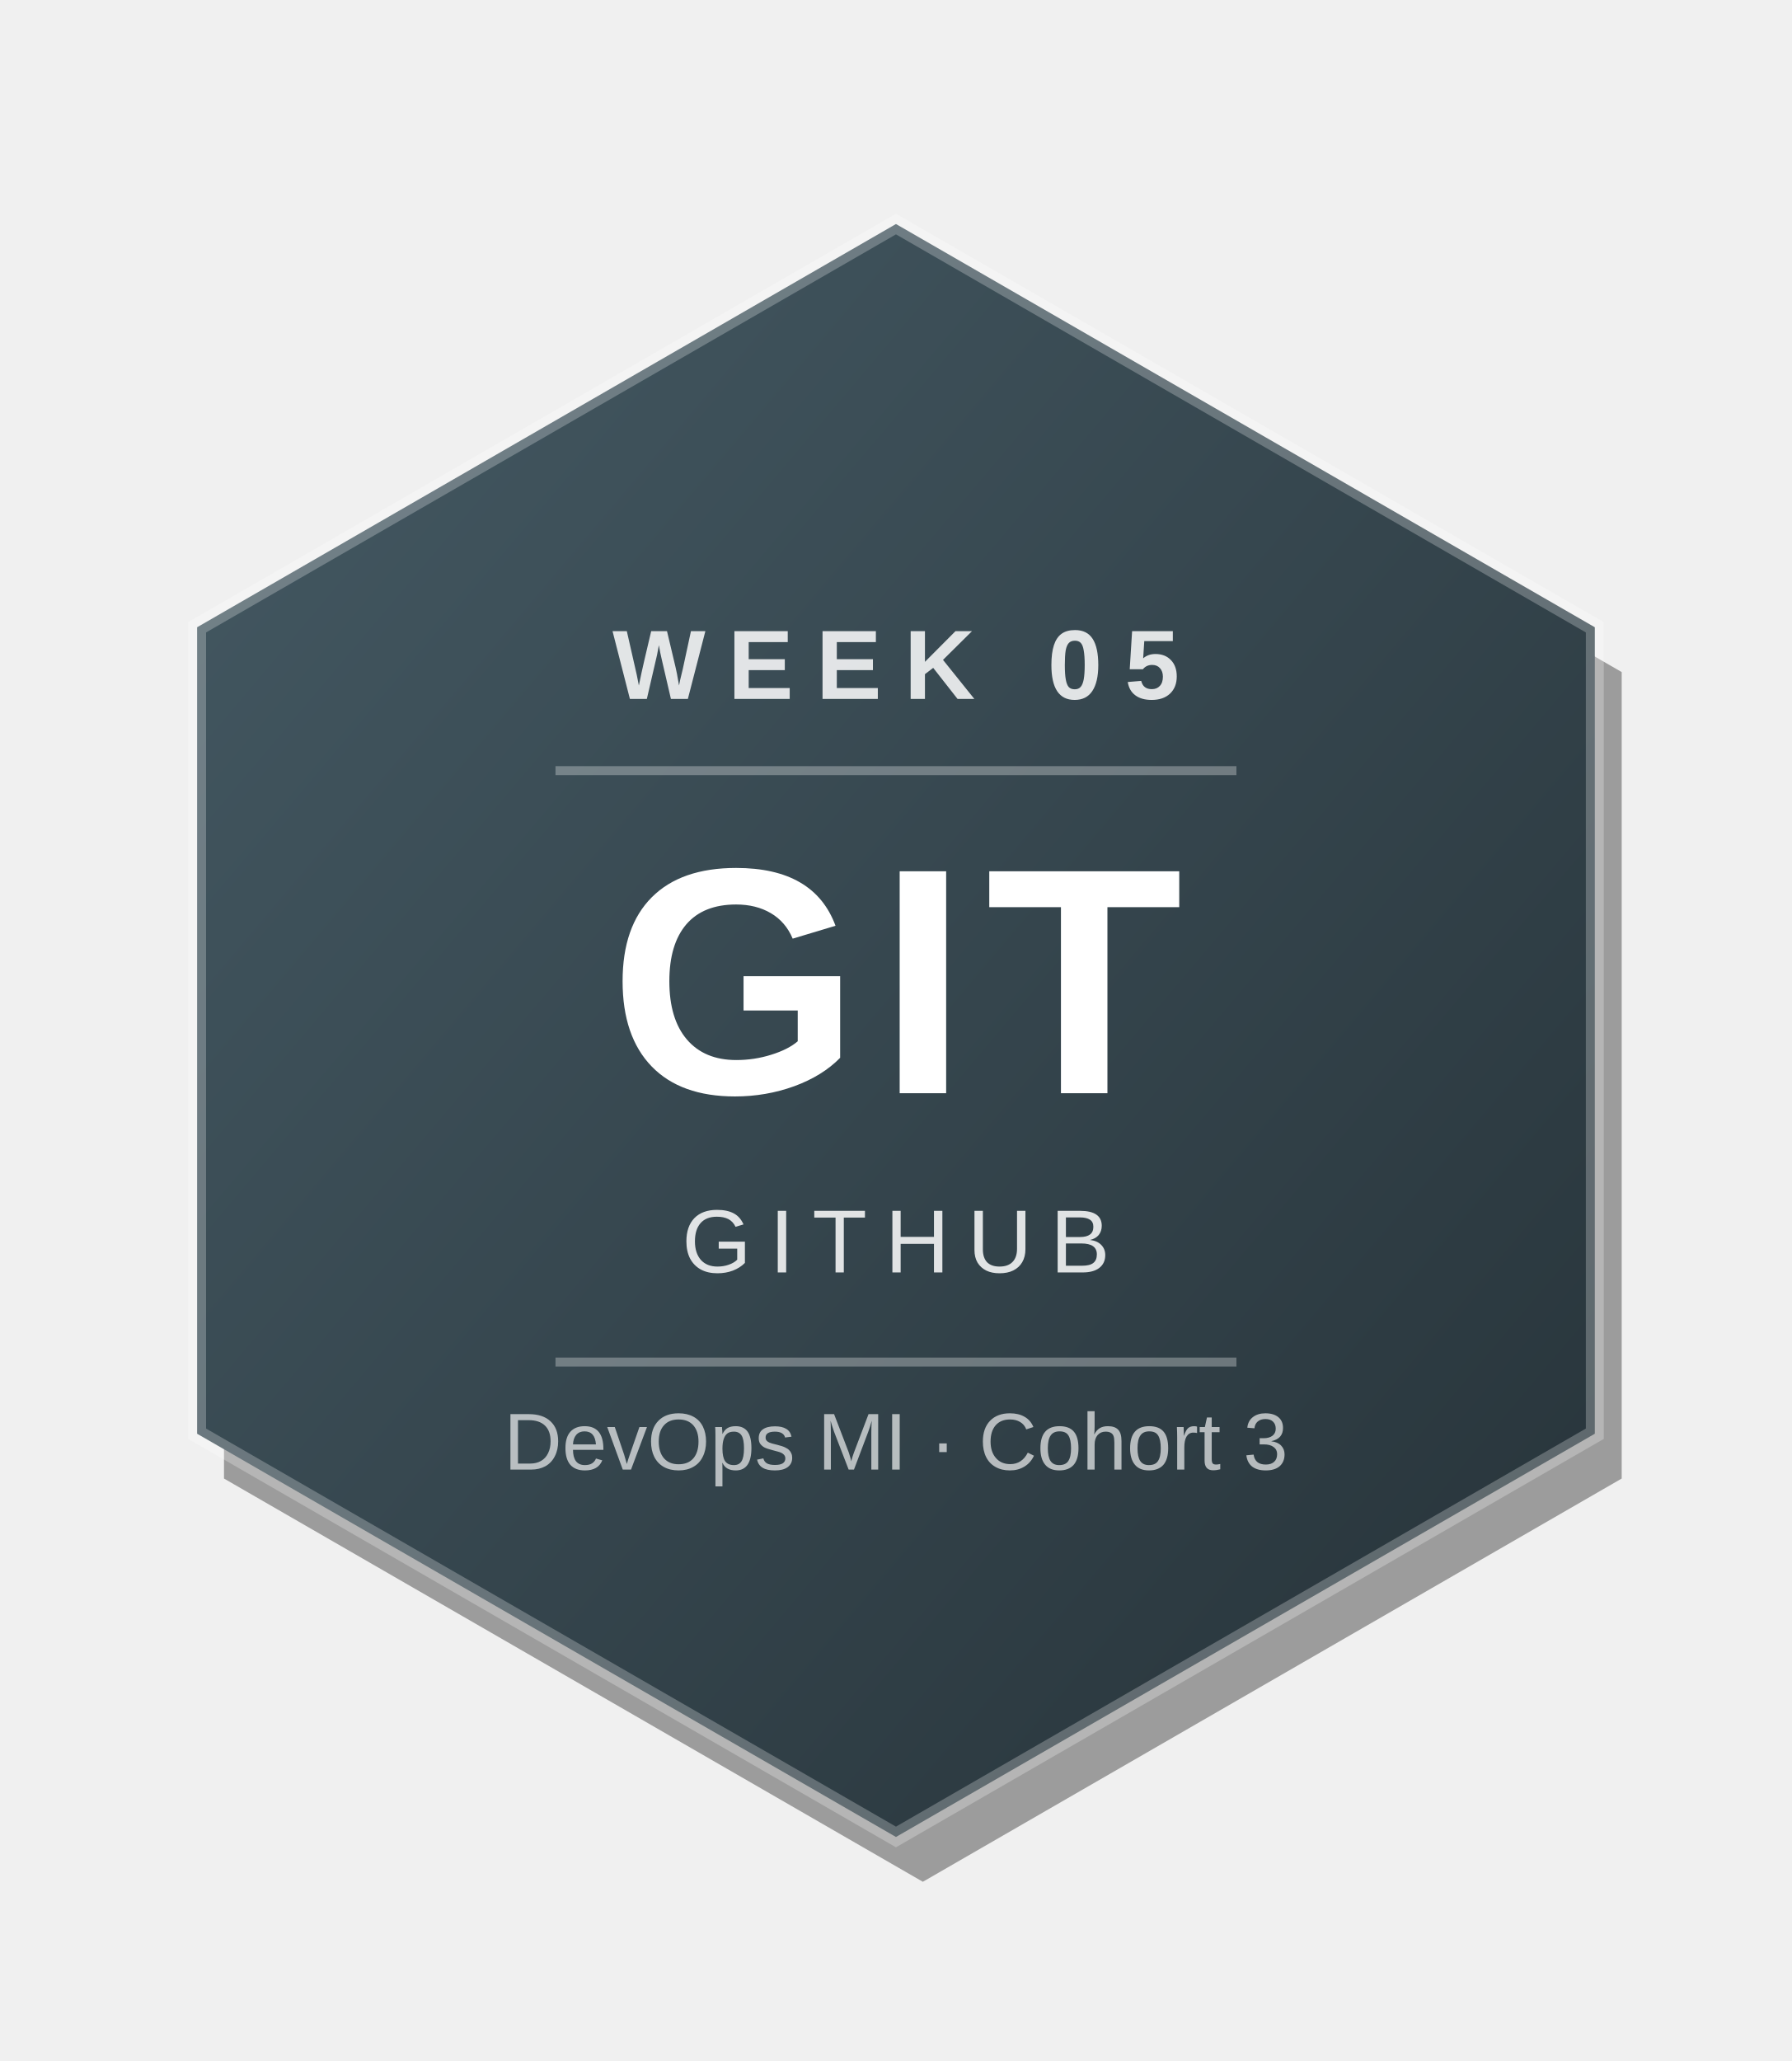
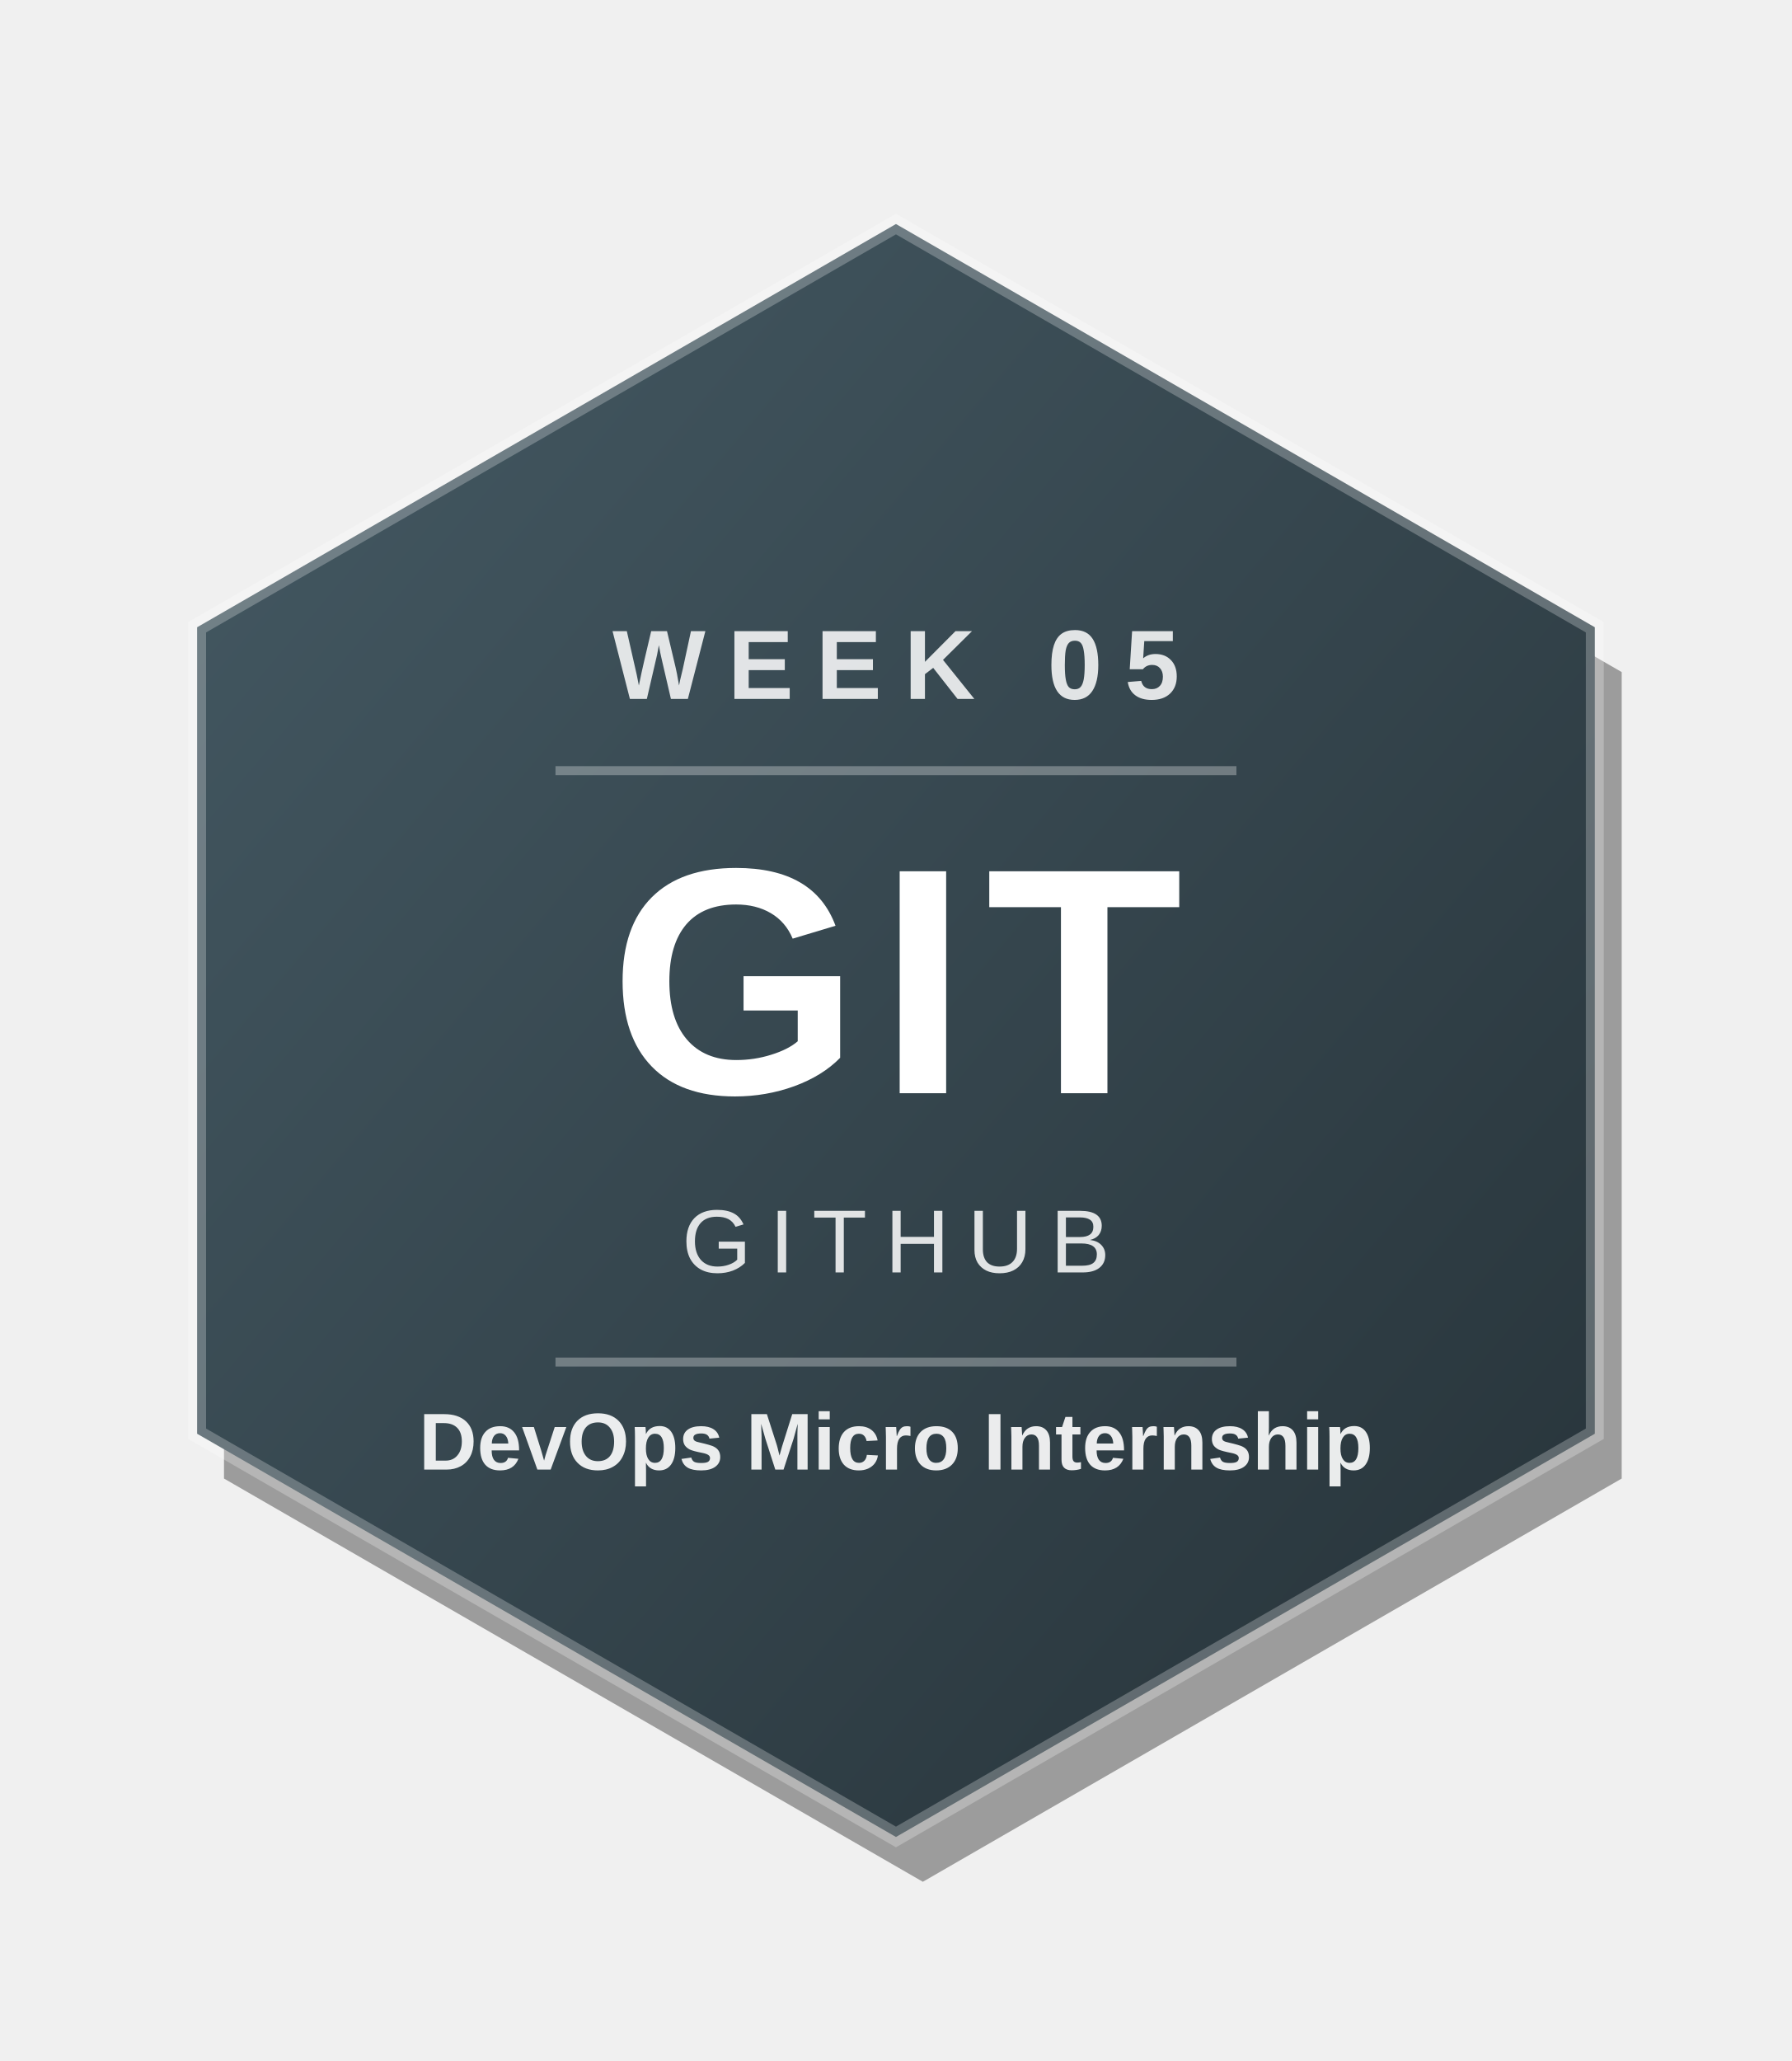
<svg xmlns="http://www.w3.org/2000/svg" viewBox="0 0 200 230" width="120" height="138">
  <defs>
    <linearGradient id="g" x1="0%" y1="0%" x2="100%" y2="100%">
      <stop offset="0%" stop-color="#455A64" />
      <stop offset="100%" stop-color="#263238" />
    </linearGradient>
  </defs>
  <polygon points="103,30 181,75 181,165 103,210 25,165 25,75" fill="rgba(0,0,0,0.35)" />
  <polygon points="100,25 178,70 178,160 100,205 22,160 22,70" fill="url(#g)" />
  <polygon points="100,25 178,70 178,160 100,205 22,160 22,70" fill="none" stroke="rgba(255,255,255,0.25)" stroke-width="2" />
  <text x="100" y="78" text-anchor="middle" font-family="Arial,Helvetica,sans-serif" font-size="11" font-weight="bold" fill="rgba(255,255,255,0.85)" letter-spacing="2.5">WEEK 05</text>
  <line x1="62" y1="86" x2="138" y2="86" stroke="rgba(255,255,255,0.3)" stroke-width="1" />
  <text x="100" y="122" text-anchor="middle" font-family="Arial,Helvetica,sans-serif" font-size="36" font-weight="bold" fill="white" letter-spacing="2">GIT</text>
  <text x="100" y="142" text-anchor="middle" font-family="Arial,Helvetica,sans-serif" font-size="10" fill="rgba(255,255,255,0.85)" letter-spacing="2">GITHUB</text>
  <line x1="62" y1="152" x2="138" y2="152" stroke="rgba(255,255,255,0.3)" stroke-width="1" />
-   <text x="100" y="164" text-anchor="middle" font-family="Arial,Helvetica,sans-serif" font-size="9" fill="rgba(255,255,255,0.65)">DevOps MI · Cohort 3</text>
+   <text x="100" y="164" text-anchor="middle" font-family="Arial,Helvetica,sans-serif" font-size="9" font-weight="bold" fill="rgba(255,255,255,0.9)">DevOps Micro Internship</text>
</svg>
